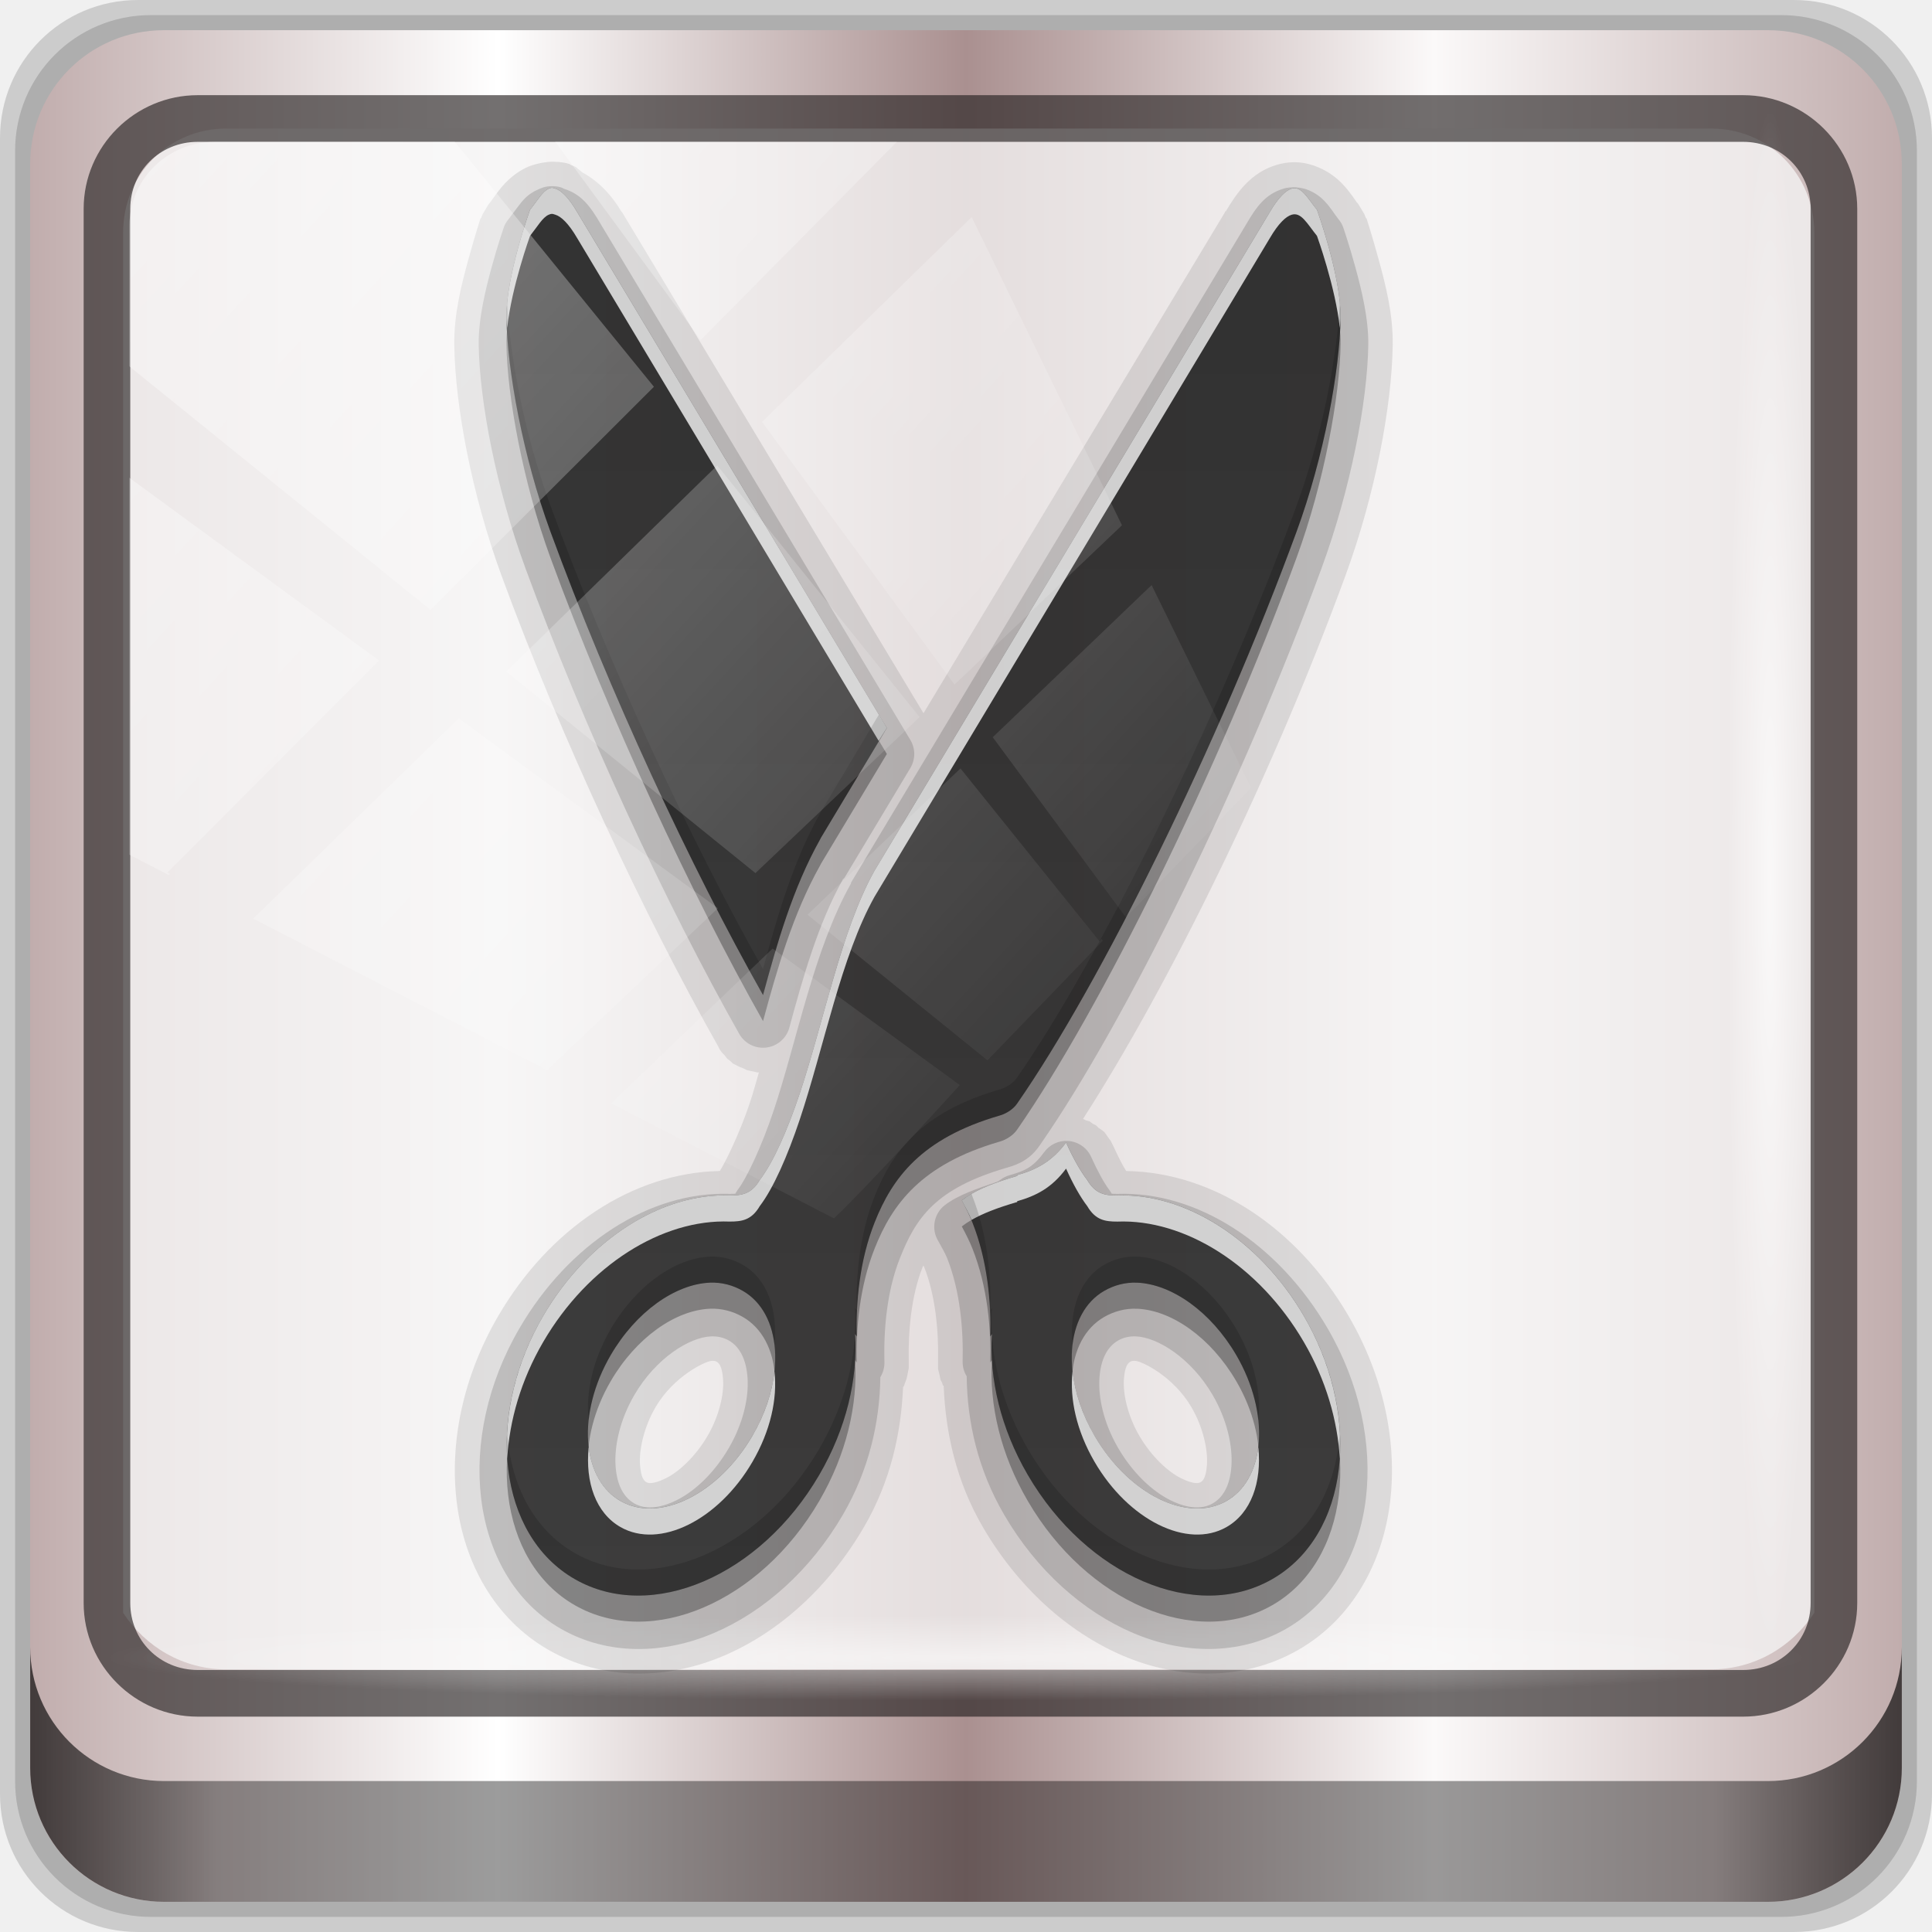
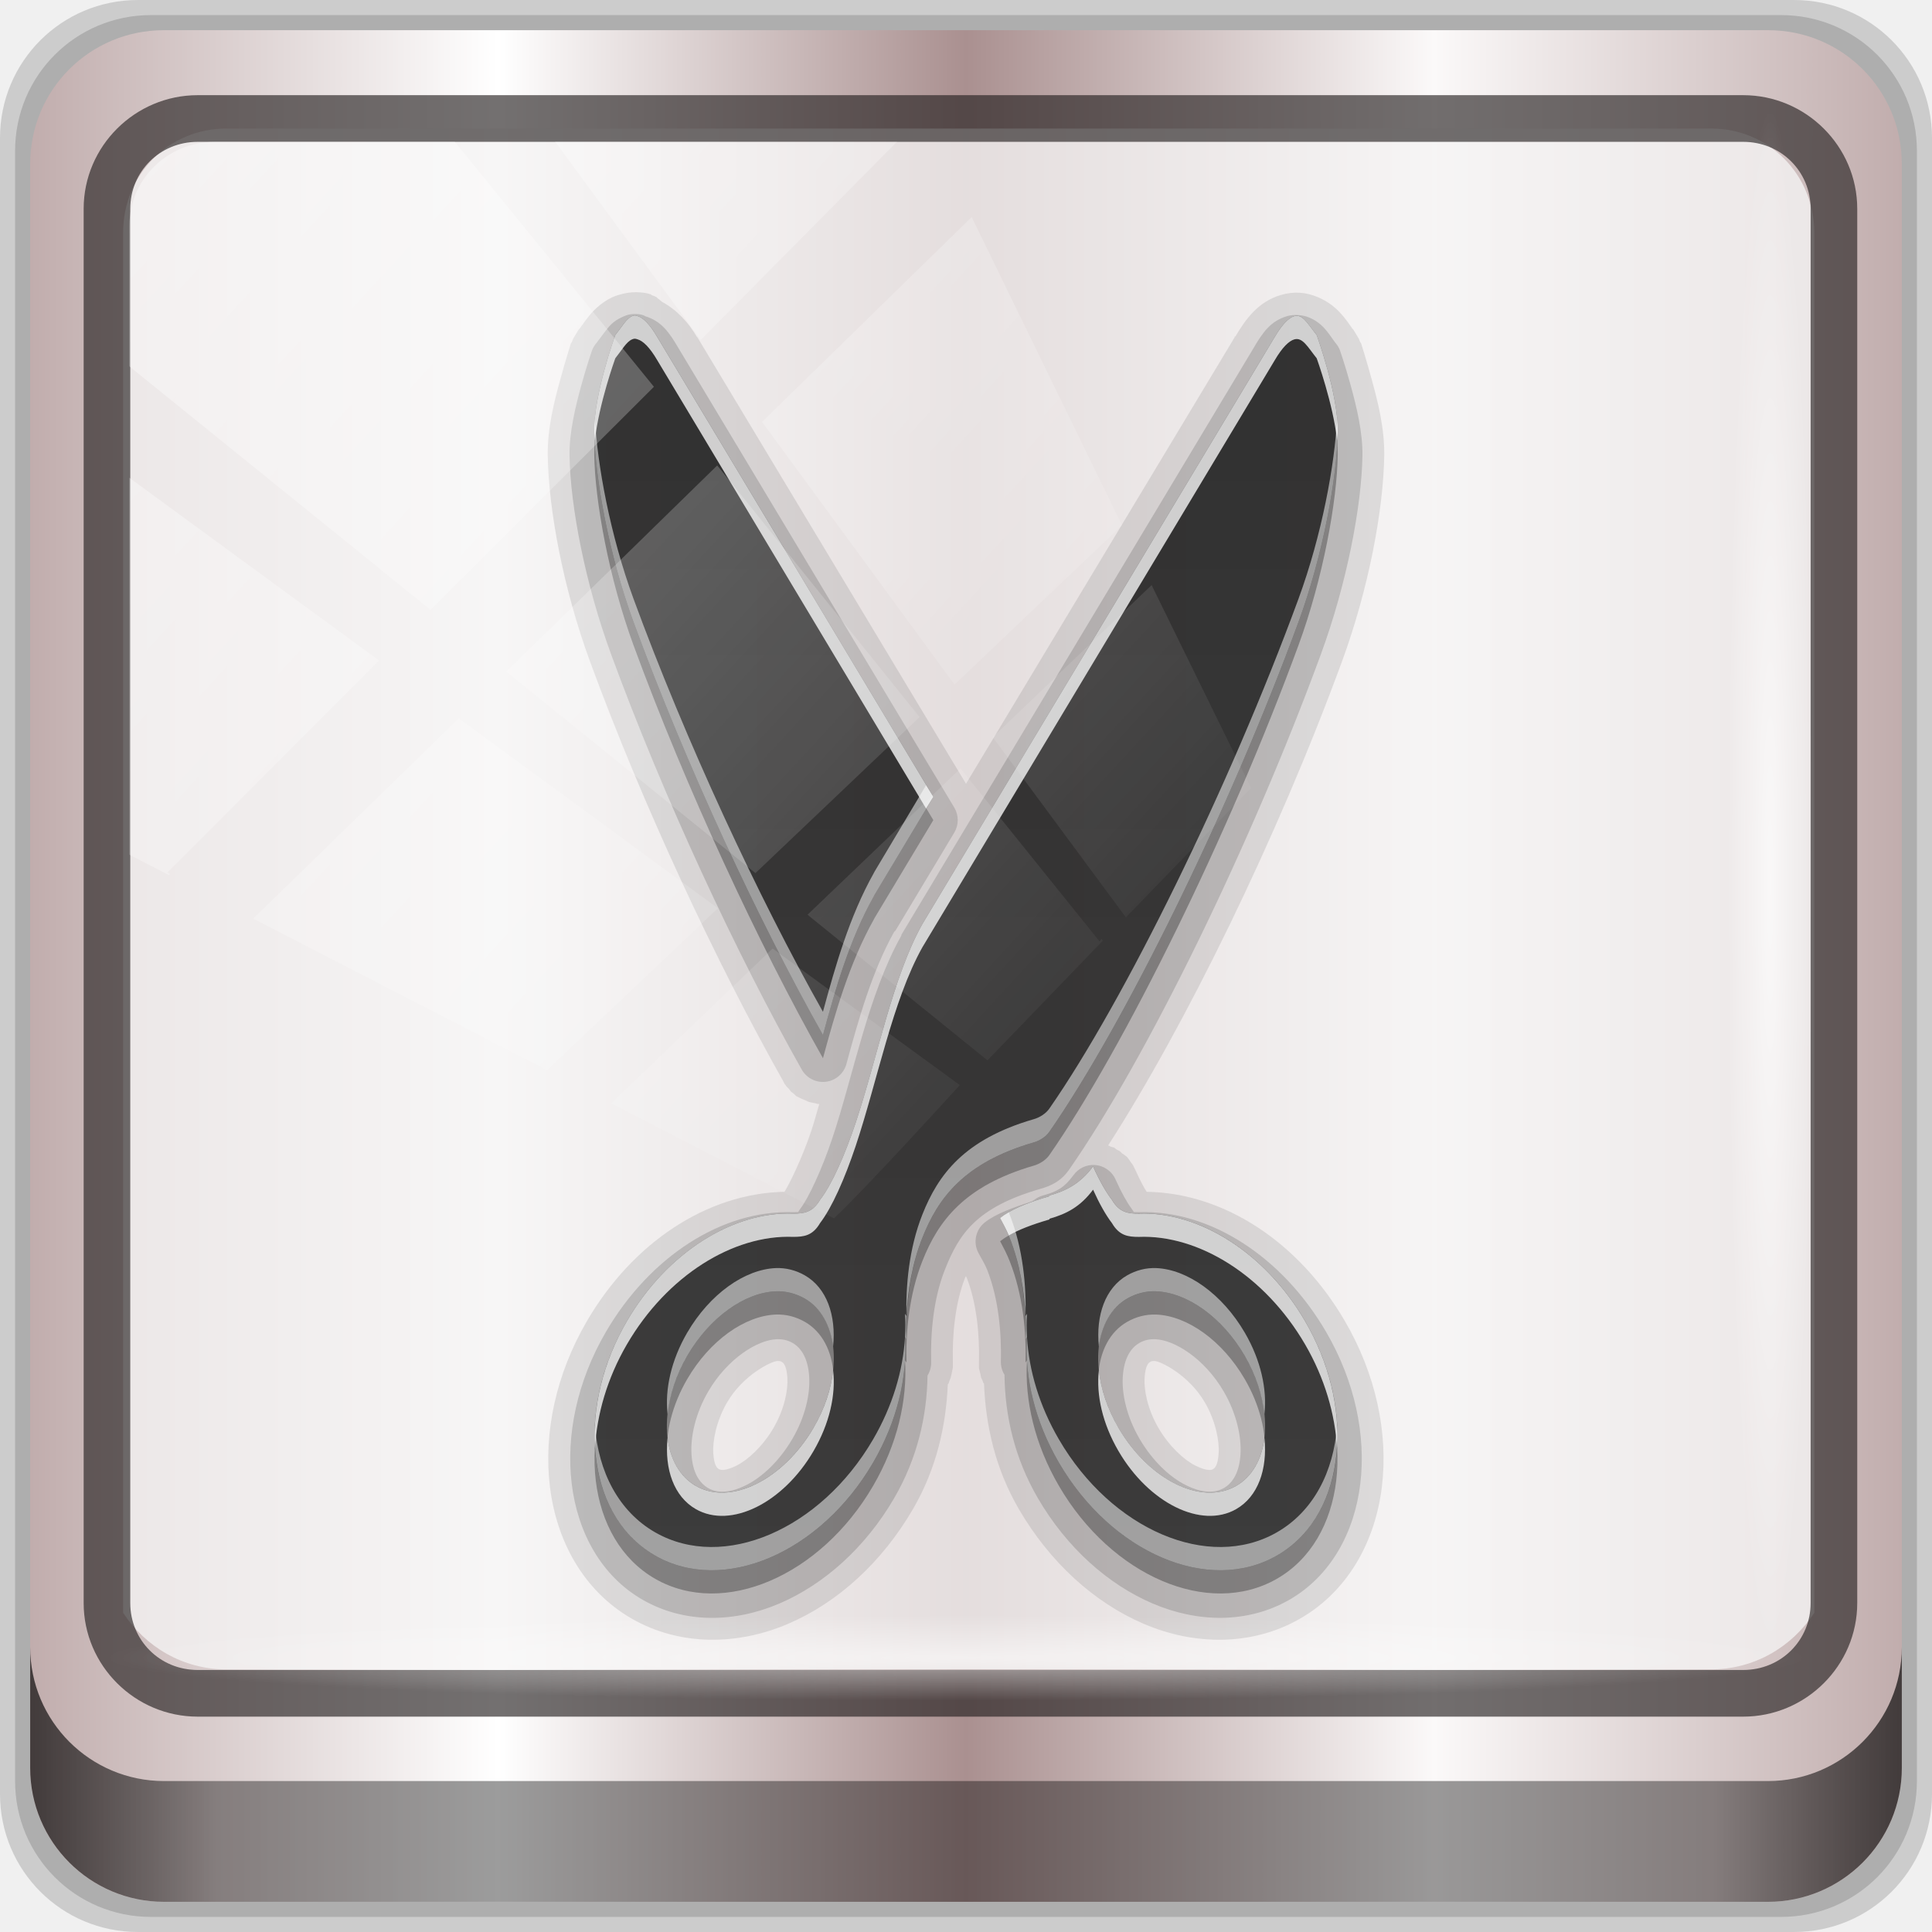
<svg xmlns="http://www.w3.org/2000/svg" xmlns:xlink="http://www.w3.org/1999/xlink" width="96" height="96" viewBox="0 0 96 96" version="1.1" id="svg1072">
  <defs id="defs1066">
    <linearGradient y2="47" x2="90" y1="47" x1="6" gradientTransform="matrix(1.107143,0,0,1.107143,-4.993903,-3.620687)" gradientUnits="userSpaceOnUse" id="linearGradient4071" xlink:href="#linearGradient6139-0" />
    <linearGradient id="linearGradient6139-0">
      <stop style="stop-color:#c1adad;stop-opacity:1;" offset="0" id="stop6141-2" />
      <stop id="stop6151-0" offset="0.25" style="stop-color:#ffffff;stop-opacity:1;" />
      <stop id="stop6147-1" offset="0.5" style="stop-color:#aa9090;stop-opacity:1;" />
      <stop style="stop-color:#fbf9f9;stop-opacity:1;" offset="0.75" id="stop6149-4" />
      <stop style="stop-color:#c1adad;stop-opacity:1;" offset="1" id="stop6143-4" />
    </linearGradient>
    <linearGradient gradientUnits="userSpaceOnUse" y2="88.172" x2="94.5" y1="88.172" x1="1.5" id="linearGradient4129" xlink:href="#linearGradient3832-0-6-1-1" gradientTransform="translate(0.1489535,0.415026)" />
    <linearGradient id="linearGradient3832-0-6-1-1">
      <stop id="stop3834-6-3-7-1" offset="0" style="stop-color:#000000;stop-opacity:1;" />
      <stop style="stop-color:#000000;stop-opacity:0.588;" offset="0.1" id="stop3872-2-4" />
      <stop id="stop3844-6-2-7-6" offset="0.9" style="stop-color:#000000;stop-opacity:0.588;" />
      <stop id="stop3836-5-0-2-9" offset="1" style="stop-color:#000000;stop-opacity:1;" />
    </linearGradient>
    <radialGradient r="43.199" fy="44.893" fx="13.948" cy="44.893" cx="13.948" gradientTransform="matrix(0.9751338,0,0,0.04919072,34.04765,80.58172)" gradientUnits="userSpaceOnUse" id="radialGradient7462" xlink:href="#linearGradient3737" />
    <linearGradient id="linearGradient3737">
      <stop id="stop3739" style="stop-color:#ffffff;stop-opacity:1" offset="0" />
      <stop id="stop3741" style="stop-color:#ffffff;stop-opacity:0" offset="1" />
    </linearGradient>
    <radialGradient r="43.199" fy="44.893" fx="13.948" cy="44.893" cx="13.948" gradientTransform="matrix(0.8883266,0,0,0.04919072,31.95952,-90.31726)" gradientUnits="userSpaceOnUse" id="radialGradient7464" xlink:href="#linearGradient3737" />
    <linearGradient y2="14.514" x2="50.528" y1="-28.642" x1="2.771" gradientUnits="userSpaceOnUse" id="linearGradient4767" xlink:href="#linearGradient3737" />
    <clipPath clipPathUnits="userSpaceOnUse" id="clipPath4156-4-1">
      <path style="opacity:0.6;fill:#ffffff;fill-opacity:1;stroke:none" d="m 27.046,-55.695 -14.214,13.321 h 0.061 l 15.653,21.771 10.231,-10.546 C 38.562,-32.302 27.468,-54.819 27.046,-55.695 Z M 9.647,-39.383 -5.241,-25.321 15.988,-7.806 26.372,-18.383 Z m 31.491,12.951 -9.741,9.714 8.945,12.458 7.781,-7.555 z m -49.84,4.379 -13.754,12.982 26.283,13.846 0.061,-0.062 -0.123,-0.062 L 13.599,-5.401 -8.702,-22.053 Z m 38.015,7.401 -9.803,9.775 11.579,9.559 7.628,-7.401 -8.669,-11.009 z m 20.187,5.674 -7.383,7.216 6.188,8.542 5.82,-6.137 z m -32.195,6.322 -9.557,9.498 13.662,7.185 7.934,-7.678 z m 23.312,2.374 -7.107,6.938 8.363,6.907 5.361,-5.674 -0.061,-0.092 -0.092,0.123 -6.464,-8.203 z m -8.73,8.542 -7.505,7.339 10.354,5.458 c 1.397,-1.321 5.675,-6.123 5.851,-6.322 z" id="path4158-0-8" />
    </clipPath>
    <linearGradient x1="46.07" y1="0.921" x2="46.07" y2="17.478" id="linearGradient3916" xlink:href="#linearGradient3637" gradientUnits="userSpaceOnUse" gradientTransform="matrix(-2.669076,0,0,3.169149,171.9941,18.59292)" />
    <linearGradient id="linearGradient3637">
      <stop id="stop3639" style="stop-color:#131313;stop-opacity:1" offset="0" />
      <stop id="stop3641" style="stop-color:#212121;stop-opacity:1" offset="1" />
    </linearGradient>
  </defs>
  <g id="layer1" transform="translate(0,-1026.52)">
    <g transform="translate(-0.1489564,1026.105)" style="display:inline" id="g2574">
      <path id="path3288" d="M 89.292,0.415 H 7.006 c -3.799,0 -6.857,3.058 -6.857,6.857 V 89.558 c 0,3.799 3.058,6.857 6.857,6.857 H 89.292 c 3.799,0 6.857,-3.058 6.857,-6.857 V 7.272 c 0,-3.799 -3.058,-6.857 -6.857,-6.857 z" style="display:inline;opacity:0.15;fill:#000000;fill-opacity:1;fill-rule:nonzero;stroke:none" />
      <path style="display:inline;opacity:0.15;fill:#000000;fill-opacity:1;fill-rule:nonzero;stroke:none" d="M 88.649,1.165 H 7.649 c -3.739,0 -6.75,3.01 -6.75,6.75 V 88.915 c 0,3.74 3.011,6.75 6.75,6.75 H 88.649 c 3.74,0 6.75,-3.01 6.75,-6.75 V 7.915 c 0,-3.739 -3.01,-6.75 -6.75,-6.75 z" id="path4085" />
      <path id="rect4251-1" d="M 88.006,1.915 H 8.292 c -3.68,0 -6.643,2.963 -6.643,6.643 V 88.272 c 0,3.68 2.963,6.643 6.643,6.643 H 88.006 c 3.68,0 6.643,-2.963 6.643,-6.643 V 8.558 c 0,-3.68 -2.963,-6.643 -6.643,-6.643 z" style="display:inline;fill:url(#linearGradient4071);fill-opacity:1;fill-rule:nonzero;stroke:none" />
      <path id="path3400-6" d="m 11.39,6.802 c -2.856,0 -5.124,2.288 -5.124,5.171 v 21.427 7.239 39.914 c 1.097,1.684 2.969,2.812 5.124,2.812 h 4.099 65.589 4.099 c 2.155,0 4.027,-1.127 5.124,-2.812 V 40.64 33.401 11.973 c 0,-2.883 -2.268,-5.171 -5.124,-5.171 z" style="display:inline;opacity:0.779;fill:#f5f3f3;fill-opacity:1;fill-rule:nonzero;stroke:none;stroke-width:1.03" />
      <path style="color:#000000;font-style:normal;font-variant:normal;font-weight:normal;font-stretch:normal;font-size:medium;line-height:normal;font-family:Sans;-inkscape-font-specification:Sans;text-indent:0;text-align:start;text-decoration:none;text-decoration-line:none;letter-spacing:normal;word-spacing:normal;text-transform:none;writing-mode:lr-tb;direction:ltr;baseline-shift:baseline;text-anchor:start;display:inline;overflow:visible;visibility:visible;fill:#241f1f;fill-opacity:0.633;stroke:none;stroke-width:2.376;marker:none;enable-background:accumulate" d="m 9.974,5.144 c -3.117,0 -5.668,2.54 -5.668,5.646 v 69.278 c 0,3.106 2.551,5.646 5.668,5.646 H 86.766 c 3.117,0 5.668,-2.54 5.668,-5.646 V 10.79 c 0,-3.106 -2.551,-5.646 -5.668,-5.646 z m 0,2.319 H 86.766 c 1.888,0 3.352,1.48 3.352,3.327 v 69.278 c 0,1.846 -1.464,3.327 -3.352,3.327 H 9.974 c -1.888,0 -3.352,-1.48 -3.352,-3.327 V 10.79 c 0,-1.846 1.464,-3.327 3.352,-3.327 z" id="path4989" />
      <path id="path4118" d="m 1.649,82.259 v 6 c 0,3.68 2.976,6.656 6.656,6.656 H 87.993 c 3.68,0 6.656,-2.976 6.656,-6.656 v -6 c 0,3.68 -2.976,6.656 -6.656,6.656 H 8.305 c -3.68,0 -6.656,-2.976 -6.656,-6.656 z" style="display:inline;opacity:0.658;fill:url(#linearGradient4129);fill-opacity:1;fill-rule:nonzero;stroke:none" />
      <rect ry="4.25" rx="0" y="80.665" x="5.524" height="4.25" width="84.25" id="rect4131" style="opacity:0.55;fill:url(#radialGradient7462);fill-opacity:1;stroke:none" />
      <rect transform="rotate(90)" style="opacity:0.669;fill:url(#radialGradient7464);fill-opacity:1;stroke:none" id="rect4141" width="76.75" height="4.25" x="5.975" y="-90.234" rx="0" ry="4.25" />
-       <g transform="matrix(1.295296,0,0,1.295296,-16.13669,-16.15895)" style="display:inline" id="g879">
+       <g transform="matrix(1.15454,0,0,1.15454,-7.26894,-7.001328)" style="display:inline" id="g879">
        <path style="display:inline;opacity:0.1;fill:#000000;fill-opacity:1;stroke:none" id="path3946" d="m 33.812,19 c -0.502,-0.011 -0.99,0.197 -0.969,0.188 -0.624,0.27 -0.998,0.744 -1.125,0.906 -0.161,0.205 -0.268,0.371 -0.344,0.469 -0.006,0.007 -0.026,0.025 -0.031,0.031 -0.031,0.039 -0.061,0.092 -0.062,0.094 -0.002,0.002 -0.092,0.154 -0.094,0.156 -0.002,0.003 -0.092,0.154 -0.094,0.156 -0.001,0.003 -0.061,0.154 -0.062,0.156 A 0.949,0.949 0 0 0 31,21.188 c 0,0 -0.219,0.68 -0.469,1.594 -0.246,0.901 -0.549,2.056 -0.531,3.25 0.035,2.346 0.67,5.729 1.812,8.844 2.292,6.25 5.472,13.03 8.312,18.062 0.001,0.002 0.061,0.123 0.062,0.125 0.001,0.002 0.092,0.123 0.094,0.125 0.002,0.002 0.092,0.092 0.094,0.094 0.002,0.002 0.092,0.123 0.094,0.125 0.002,0.002 0.123,0.092 0.125,0.094 0.002,0.002 0.092,0.092 0.094,0.094 0.002,0.001 0.123,0.061 0.125,0.062 0.002,0.001 0.123,0.061 0.125,0.062 0.002,0.001 0.154,0.062 0.156,0.062 0.002,9.12e-4 0.123,0.062 0.125,0.062 0.002,7.5e-4 0.123,0.031 0.125,0.031 0.002,5.85e-4 0.154,0.031 0.156,0.031 0.002,4.16e-4 0.123,0.031 0.125,0.031 9.52e-4,9.8e-5 0.035,-0.002 0.062,0 -0.109,0.371 -0.229,0.814 -0.344,1.156 -0.403,1.205 -0.962,2.327 -1.156,2.625 -3.357,0.063 -6.552,2.219 -8.5,5.562 -1.336,2.292 -1.872,4.815 -1.594,7.125 0.279,2.318 1.433,4.487 3.531,5.688 2.089,1.195 4.567,1.14 6.719,0.219 2.139,-0.915 4.044,-2.653 5.375,-4.938 1.021,-1.751 1.424,-3.605 1.5,-5.375 3.41e-4,-6.55e-4 0.023,-0.015 0.031,-0.031 0.019,-0.039 0.031,-0.092 0.031,-0.094 9.71e-4,-0.002 0.062,-0.154 0.062,-0.156 8.01e-4,-0.002 0.031,-0.123 0.031,-0.125 6.26e-4,-0.002 0.031,-0.154 0.031,-0.156 4.48e-4,-0.002 0.031,-0.154 0.031,-0.156 2.67e-4,-0.002 -8.5e-5,-0.123 0,-0.125 8.5e-5,-0.003 9.8e-5,-0.154 0,-0.156 -0.027,-1.109 0.095,-2.495 0.531,-3.594 0.01,-0.026 0.021,-0.037 0.031,-0.062 0.005,0.012 0.027,0.053 0.031,0.062 0.436,1.099 0.558,2.485 0.531,3.594 a 0.949,0.949 0 0 0 0,0.031 c -2.6e-5,0.002 -1.39e-4,0.123 0,0.125 1.39e-4,0.002 -3.03e-4,0.154 0,0.156 3.03e-4,0.002 0.031,0.123 0.031,0.125 4.65e-4,0.002 0.031,0.123 0.031,0.125 6.25e-4,0.002 0.03,0.154 0.031,0.156 7.82e-4,0.002 0.062,0.123 0.062,0.125 6.55e-4,0.002 0.013,0.057 0.031,0.094 4.2e-4,0.011 0.031,0.02 0.031,0.031 0.071,1.782 0.473,3.643 1.5,5.406 1.331,2.285 3.236,4.022 5.375,4.938 2.152,0.921 4.63,0.976 6.719,-0.219 2.098,-1.2 3.252,-3.37 3.531,-5.688 0.278,-2.31 -0.258,-4.833 -1.594,-7.125 -1.954,-3.354 -5.163,-5.513 -8.531,-5.562 -0.115,-0.177 -0.274,-0.475 -0.469,-0.906 -9.21e-4,-0.002 -0.061,-0.123 -0.062,-0.125 -0.001,-0.002 -0.061,-0.123 -0.062,-0.125 -0.001,-0.002 -0.092,-0.123 -0.094,-0.125 -0.001,-0.002 -0.061,-0.092 -0.062,-0.094 -0.002,-0.002 -0.092,-0.123 -0.094,-0.125 -0.002,-0.002 -0.123,-0.092 -0.125,-0.094 -0.002,-0.002 -0.092,-0.061 -0.094,-0.062 -0.002,-0.001 -0.092,-0.092 -0.094,-0.094 -0.002,-0.001 -0.123,-0.061 -0.125,-0.062 -0.002,-0.001 -0.123,-0.093 -0.125,-0.094 -0.002,-10e-4 -0.123,-0.03 -0.125,-0.031 -0.002,-8.84e-4 -0.123,-0.062 -0.125,-0.062 C 57.411,50.608 61.382,42.525 64.188,34.875 65.33,31.76 65.965,28.377 66,26.031 66.018,24.837 65.715,23.682 65.469,22.781 65.219,21.867 65,21.188 65,21.188 A 0.949,0.949 0 0 0 64.969,21.156 C 64.968,21.154 64.908,21.003 64.906,21 64.905,20.997 64.814,20.846 64.812,20.844 64.811,20.841 64.72,20.69 64.719,20.688 c -0.001,-0.002 -0.031,-0.054 -0.062,-0.094 -0.004,-0.005 -0.027,-0.026 -0.031,-0.031 -0.087,-0.115 -0.243,-0.382 -0.562,-0.719 -0.206,-0.217 -0.506,-0.453 -0.906,-0.625 -0.509,-0.219 -1.04,-0.27 -1.625,-0.094 -0.977,0.294 -1.516,1.065 -1.938,1.781 -0.003,0.005 -0.028,-0.005 -0.031,0 V 20.938 L 48,40.156 36.438,20.938 c -0.007,-0.012 -0.024,-0.019 -0.031,-0.031 -0.342,-0.581 -0.825,-1.134 -1.5,-1.5 C 34.906,19.406 34.884,19.384 34.875,19.375 34.827,19.35 34.8,19.304 34.75,19.281 34.717,19.256 34.711,19.233 34.688,19.219 34.608,19.17 34.539,19.151 34.469,19.125 34.456,19.12 34.45,19.098 34.438,19.094 34.266,19.033 34.061,19.005 33.812,19 Z m 6.062,46 c 0.099,-0.004 0.146,0.007 0.188,0.031 0.074,0.042 0.213,0.137 0.25,0.688 0.035,0.52 -0.128,1.358 -0.594,2.156 -0.47,0.807 -1.114,1.387 -1.594,1.625 -0.519,0.258 -0.7,0.185 -0.75,0.156 -0.076,-0.043 -0.213,-0.129 -0.25,-0.688 -0.036,-0.53 0.133,-1.396 0.594,-2.188 C 38.414,65.588 39.634,65.01 39.875,65 Z m 16.25,0 c 0.241,0.01 1.461,0.588 2.156,1.781 0.461,0.791 0.629,1.657 0.594,2.188 -0.037,0.558 -0.174,0.644 -0.25,0.688 -0.05,0.029 -0.231,0.101 -0.75,-0.156 -0.48,-0.238 -1.123,-0.818 -1.594,-1.625 -0.465,-0.799 -0.629,-1.637 -0.594,-2.156 0.037,-0.55 0.176,-0.645 0.25,-0.688 C 55.979,65.007 56.026,64.996 56.125,65 Z" />
        <path style="display:inline;opacity:0.15;fill:#000000;fill-opacity:1;stroke:none" id="path3942" d="m 33.781,19.938 c -0.31,-0.007 -0.467,0.084 -0.562,0.125 -0.42,0.181 -0.601,0.435 -0.75,0.625 -0.149,0.19 -0.263,0.36 -0.375,0.5 A 1.048,1.048 0 0 0 31.906,21.5 c 0,0 -0.227,0.649 -0.469,1.531 -0.241,0.882 -0.515,1.988 -0.5,3 0.033,2.173 0.676,5.518 1.781,8.531 2.271,6.194 5.41,12.93 8.219,17.906 A 1.048,1.048 0 0 0 42.844,52.25 c 0.529,-1.95 1.108,-4.007 2.062,-5.719 A 1.048,1.048 0 0 0 44.938,46.5 1.048,1.048 0 0 0 44.969,46.469 L 47.5,42.25 a 1.048,1.048 0 0 0 0,-1.062 L 35.625,21.406 c -0.402,-0.69 -0.742,-1.165 -1.438,-1.375 0.024,0.007 -0.096,-0.087 -0.406,-0.094 z m 28.031,0.094 c -0.696,0.21 -1.036,0.685 -1.438,1.375 l -15.156,25.25 a 1.048,1.048 0 0 0 0,0.031 c -1.431,2.548 -2.069,6.027 -2.969,8.719 -0.449,1.342 -1.025,2.576 -1.375,3.031 a 1.048,1.048 0 0 0 -0.062,0.094 c -0.076,0.13 -0.057,0.073 -0.031,0.062 0.022,-0.009 -0.053,-0.004 -0.188,0 -0.022,7.19e-4 -0.003,0 -0.031,0 -3.067,-0.105 -6.176,1.92 -8.062,5.156 -1.238,2.125 -1.72,4.447 -1.469,6.531 0.251,2.084 1.265,3.972 3.062,5 1.794,1.026 3.947,0.982 5.875,0.156 1.928,-0.825 3.701,-2.41 4.938,-4.531 1.002,-1.72 1.414,-3.541 1.438,-5.281 A 1.048,1.048 0 0 0 46.5,65.031 c -0.029,-1.187 0.082,-2.68 0.594,-3.969 0.608,-1.531 1.347,-2.67 4.094,-3.469 0.498,-0.135 0.936,-0.357 1.281,-0.875 3.317,-4.773 7.798,-13.935 10.812,-22.156 1.105,-3.013 1.748,-6.358 1.781,-8.531 0.015,-1.012 -0.259,-2.118 -0.5,-3 C 64.321,22.149 64.094,21.5 64.094,21.5 a 1.048,1.048 0 0 0 -0.188,-0.312 C 63.751,20.993 63.633,20.771 63.375,20.5 63.246,20.364 63.055,20.212 62.781,20.094 62.507,19.976 62.118,19.939 61.812,20.031 Z M 53.531,56.562 A 1.048,1.048 0 0 0 52.625,57 c -0.411,0.555 -0.706,0.703 -1.312,0.875 a 1.048,1.048 0 0 0 -0.375,0.188 1.048,1.048 0 0 0 -0.094,0.062 c -0.803,0.268 -1.546,0.527 -2.031,0.906 a 1.048,1.048 0 0 0 -0.281,1.312 c 0.142,0.266 0.287,0.497 0.375,0.719 0.511,1.289 0.623,2.781 0.594,3.969 a 1.048,1.048 0 0 0 0.156,0.562 c 0.018,1.749 0.429,3.582 1.438,5.312 1.236,2.121 3.009,3.706 4.938,4.531 1.928,0.825 4.081,0.87 5.875,-0.156 1.797,-1.028 2.812,-2.916 3.062,-5 C 65.22,68.197 64.738,65.875 63.5,63.75 c -1.886,-3.237 -4.996,-5.261 -8.062,-5.156 -0.028,0 -0.009,7.19e-4 -0.031,0 -0.134,-0.004 -0.209,-0.009 -0.188,0 0.025,0.011 0.045,0.067 -0.031,-0.062 A 1.048,1.048 0 0 0 55.125,58.438 c -0.187,-0.243 -0.44,-0.7 -0.688,-1.25 a 1.048,1.048 0 0 0 -0.906,-0.625 z m -13.688,7.5 c 0.235,-0.01 0.47,0.032 0.688,0.156 0.392,0.224 0.668,0.683 0.719,1.438 0.051,0.754 -0.164,1.736 -0.719,2.688 -0.555,0.953 -1.304,1.655 -2,2 -0.696,0.345 -1.24,0.345 -1.625,0.125 -0.387,-0.222 -0.668,-0.674 -0.719,-1.438 -0.051,-0.764 0.165,-1.769 0.719,-2.719 0.834,-1.431 2.126,-2.217 2.938,-2.25 z m 16.312,0 c 0.811,0.033 2.104,0.819 2.938,2.25 0.553,0.95 0.77,1.955 0.719,2.719 -0.051,0.764 -0.331,1.216 -0.719,1.438 -0.385,0.22 -0.929,0.22 -1.625,-0.125 -0.696,-0.345 -1.445,-1.047 -2,-2 -0.555,-0.952 -0.77,-1.933 -0.719,-2.688 0.051,-0.754 0.327,-1.213 0.719,-1.438 0.218,-0.125 0.452,-0.166 0.688,-0.156 z" />
        <path style="display:inline;opacity:0.3;fill:#000000;fill-opacity:1;stroke:none" id="path3936" d="m 33.75,21 c -0.041,-8.97e-4 -0.085,0.014 -0.125,0.031 -0.24,0.104 -0.431,0.452 -0.719,0.812 0,0 -0.93,2.554 -0.906,4.156 0.03,1.98 0.628,5.298 1.688,8.188 2.248,6.131 5.382,12.868 8.156,17.781 C 42.378,49.997 42.984,47.866 44.031,46 A 2.412,2.412 0 0 1 44.062,45.938 L 46.594,41.719 34.719,21.938 C 34.378,21.353 34.093,21.097 33.875,21.031 33.83,21.018 33.791,21.001 33.75,21 Z m 28.375,0.031 c -0.218,0.066 -0.503,0.321 -0.844,0.906 L 46.125,47.188 c -1.283,2.286 -1.939,5.763 -2.875,8.562 -0.468,1.4 -1.019,2.646 -1.531,3.312 -0.319,0.545 -0.694,0.594 -1.156,0.594 -2.57,-0.1 -5.426,1.656 -7.156,4.625 -2.261,3.879 -1.718,8.414 1.219,10.094 2.937,1.68 7.114,-0.121 9.375,-4 1.041,-1.786 1.484,-3.692 1.375,-5.406 l 0.062,0.094 c -0.031,-1.28 0.1,-2.894 0.688,-4.375 0.674,-1.699 1.786,-3.223 4.781,-4.094 0.258,-0.07 0.538,-0.245 0.688,-0.469 C 54.803,51.508 59.328,42.326 62.312,34.188 63.372,31.298 63.97,27.98 64,26 64.024,24.398 63.094,21.844 63.094,21.844 62.71,21.363 62.488,20.922 62.125,21.031 Z M 53.469,57.625 c -0.548,0.739 -1.152,1.045 -1.875,1.25 v 0.031 c -1.055,0.307 -1.687,0.595 -2.125,0.938 0.147,0.275 0.292,0.556 0.406,0.844 0.588,1.481 0.719,3.095 0.688,4.375 l 0.062,-0.094 c -0.109,1.715 0.334,3.621 1.375,5.406 2.261,3.879 6.438,5.68 9.375,4 2.937,-1.68 3.479,-6.214 1.219,-10.094 -1.73,-2.969 -4.586,-4.725 -7.156,-4.625 -0.462,0 -0.837,-0.048 -1.156,-0.594 -0.265,-0.345 -0.543,-0.838 -0.812,-1.438 z M 39.812,63 c 0.444,-0.018 0.874,0.097 1.25,0.312 1.506,0.861 1.674,3.334 0.375,5.562 -1.299,2.229 -3.557,3.361 -5.062,2.5 C 34.869,70.514 34.701,68.01 36,65.781 36.974,64.11 38.481,63.054 39.812,63 Z m 16.375,0 c 1.332,0.054 2.838,1.11 3.812,2.781 1.299,2.229 1.131,4.732 -0.375,5.594 -1.506,0.861 -3.764,-0.271 -5.062,-2.5 -1.299,-2.229 -1.131,-4.701 0.375,-5.562 0.376,-0.215 0.806,-0.331 1.25,-0.312 z" />
        <path style="display:inline;opacity:0.716;fill:url(#linearGradient3916);fill-opacity:1;stroke:none" id="path3113" d="m 33.75,20 c -0.041,-8.97e-4 -0.085,0.014 -0.125,0.031 -0.24,0.104 -0.431,0.452 -0.719,0.812 0,0 -0.93,2.554 -0.906,4.156 0.03,1.98 0.628,5.298 1.688,8.188 2.248,6.131 5.382,12.868 8.156,17.781 C 42.378,48.997 42.984,46.866 44.031,45 A 2.412,2.412 0 0 1 44.062,44.938 L 46.594,40.719 34.719,20.938 C 34.378,20.353 34.093,20.097 33.875,20.031 33.83,20.018 33.791,20.001 33.75,20 Z m 28.375,0.031 c -0.218,0.066 -0.503,0.321 -0.844,0.906 L 46.125,46.188 c -1.283,2.286 -1.939,5.763 -2.875,8.562 -0.468,1.4 -1.019,2.646 -1.531,3.312 -0.319,0.545 -0.694,0.594 -1.156,0.594 -2.57,-0.1 -5.426,1.656 -7.156,4.625 -2.261,3.879 -1.718,8.414 1.219,10.094 2.937,1.68 7.114,-0.121 9.375,-4 1.041,-1.786 1.484,-3.692 1.375,-5.406 l 0.062,0.094 c -0.031,-1.28 0.1,-2.894 0.688,-4.375 0.674,-1.699 1.786,-3.223 4.781,-4.094 0.258,-0.07 0.538,-0.245 0.688,-0.469 C 54.803,50.508 59.328,41.326 62.312,33.188 63.372,30.298 63.97,26.98 64,25 64.024,23.398 63.094,20.844 63.094,20.844 62.71,20.363 62.488,19.922 62.125,20.031 Z M 53.469,56.625 c -0.548,0.739 -1.152,1.045 -1.875,1.25 v 0.031 c -1.055,0.307 -1.687,0.595 -2.125,0.938 0.147,0.275 0.292,0.556 0.406,0.844 0.588,1.481 0.719,3.095 0.688,4.375 l 0.062,-0.094 c -0.109,1.715 0.334,3.621 1.375,5.406 2.261,3.879 6.438,5.68 9.375,4 2.937,-1.68 3.479,-6.214 1.219,-10.094 -1.73,-2.969 -4.586,-4.725 -7.156,-4.625 -0.462,0 -0.837,-0.048 -1.156,-0.594 -0.265,-0.345 -0.543,-0.838 -0.812,-1.438 z M 39.812,62 c 0.444,-0.018 0.874,0.097 1.25,0.312 1.506,0.861 1.674,3.334 0.375,5.562 -1.299,2.229 -3.557,3.361 -5.062,2.5 C 34.869,69.514 34.701,67.01 36,64.781 36.974,63.11 38.481,62.054 39.812,62 Z m 16.375,0 c 1.332,0.054 2.838,1.11 3.812,2.781 1.299,2.229 1.131,4.732 -0.375,5.594 -1.506,0.861 -3.764,-0.271 -5.062,-2.5 -1.299,-2.229 -1.131,-4.701 0.375,-5.562 0.376,-0.215 0.806,-0.331 1.25,-0.312 z" />
        <path style="display:inline;opacity:0.75;fill:#ffffff;fill-opacity:1;stroke:none" id="path3918" d="m 33.75,20 c -0.041,-8.97e-4 -0.085,0.014 -0.125,0.031 -0.24,0.104 -0.431,0.452 -0.719,0.812 0,0 -0.93,2.554 -0.906,4.156 0.002,0.108 0.026,0.259 0.031,0.375 0.162,-1.562 0.875,-3.531 0.875,-3.531 0.288,-0.361 0.479,-0.709 0.719,-0.812 C 33.665,21.014 33.709,20.999 33.75,21 c 0.041,8.97e-4 0.08,0.018 0.125,0.031 0.218,0.066 0.503,0.321 0.844,0.906 l 11.562,19.281 0.312,-0.5 -11.875,-19.781 C 34.378,20.353 34.093,20.097 33.875,20.031 33.83,20.018 33.791,20.001 33.75,20 Z m 28.375,0.031 c -0.218,0.066 -0.503,0.321 -0.844,0.906 L 46.125,46.188 c -1.283,2.286 -1.939,5.763 -2.875,8.562 -0.468,1.4 -1.019,2.646 -1.531,3.312 -0.319,0.545 -0.694,0.594 -1.156,0.594 -2.57,-0.1 -5.426,1.656 -7.156,4.625 -1.047,1.797 -1.49,3.74 -1.375,5.469 0.081,-1.454 0.527,-3.014 1.375,-4.469 1.73,-2.969 4.586,-4.725 7.156,-4.625 0.462,0 0.837,-0.048 1.156,-0.594 0.512,-0.667 1.063,-1.913 1.531,-3.312 0.936,-2.8 1.592,-6.277 2.875,-8.562 l 15.156,-25.25 c 0.341,-0.585 0.626,-0.841 0.844,-0.906 0.363,-0.109 0.585,0.332 0.969,0.812 0,0 0.713,1.969 0.875,3.531 C 63.974,25.259 63.998,25.108 64,25 64.024,23.398 63.094,20.844 63.094,20.844 62.71,20.363 62.488,19.922 62.125,20.031 Z M 53.469,56.625 c -0.548,0.739 -1.152,1.045 -1.875,1.25 v 0.031 c -1.055,0.307 -1.687,0.595 -2.125,0.938 0.131,0.246 0.267,0.494 0.375,0.75 0.412,-0.24 0.959,-0.457 1.75,-0.688 V 58.875 c 0.723,-0.205 1.327,-0.511 1.875,-1.25 0.27,0.6 0.548,1.093 0.812,1.438 0.319,0.545 0.694,0.594 1.156,0.594 2.57,-0.1 5.426,1.656 7.156,4.625 0.848,1.455 1.294,3.015 1.375,4.469 0.115,-1.729 -0.328,-3.672 -1.375,-5.469 -1.73,-2.969 -4.586,-4.725 -7.156,-4.625 -0.462,0 -0.837,-0.048 -1.156,-0.594 -0.265,-0.345 -0.543,-0.838 -0.812,-1.438 z m -11.188,8.781 c -0.085,0.798 -0.363,1.643 -0.844,2.469 -1.299,2.229 -3.557,3.361 -5.062,2.5 -0.696,-0.398 -1.107,-1.152 -1.219,-2.062 -0.136,1.353 0.278,2.524 1.219,3.062 1.506,0.861 3.764,-0.271 5.062,-2.5 0.692,-1.187 0.965,-2.424 0.844,-3.469 z m 11.438,0 c -0.121,1.045 0.152,2.282 0.844,3.469 1.299,2.229 3.557,3.361 5.062,2.5 0.941,-0.538 1.354,-1.709 1.219,-3.062 -0.112,0.91 -0.523,1.664 -1.219,2.062 -1.506,0.861 -3.764,-0.271 -5.062,-2.5 -0.481,-0.825 -0.759,-1.671 -0.844,-2.469 z" />
-         <path style="display:inline;opacity:0.15;fill:#000000;fill-opacity:1;stroke:none" id="path3927" d="M 32.031,24.406 C 32.01,24.617 31.997,24.81 32,25 c 0.03,1.98 0.628,5.298 1.688,8.188 2.248,6.131 5.382,12.868 8.156,17.781 0.534,-1.972 1.14,-4.103 2.188,-5.969 a 2.412,2.412 0 0 1 0.031,-0.062 l 2.531,-4.219 -0.312,-0.5 -2.219,3.719 A 2.412,2.412 0 0 0 44.031,44 c -1.048,1.866 -1.653,3.997 -2.188,5.969 C 39.07,45.055 35.936,38.318 33.688,32.188 32.691,29.469 32.122,26.412 32.031,24.406 Z m 31.938,0 c -0.091,2.006 -0.659,5.062 -1.656,7.781 -2.985,8.139 -7.51,17.32 -10.719,21.938 -0.149,0.224 -0.43,0.399 -0.688,0.469 -2.995,0.871 -4.107,2.395 -4.781,4.094 -0.588,1.481 -0.719,3.095 -0.688,4.375 0.051,-1.063 0.247,-2.264 0.688,-3.375 0.674,-1.699 1.786,-3.223 4.781,-4.094 0.258,-0.07 0.538,-0.245 0.688,-0.469 C 54.803,50.508 59.328,41.326 62.312,33.188 63.372,30.298 63.97,26.98 64,25 64.003,24.81 63.99,24.617 63.969,24.406 Z M 45.438,63.062 45.375,62.969 c 0.021,0.326 0.02,0.662 0,1 l 0.062,0.094 c -0.008,-0.32 -0.017,-0.646 0,-1 z M 45.375,63.969 C 45.292,65.407 44.843,66.929 44,68.375 c -2.261,3.879 -6.438,5.68 -9.375,4 -1.568,-0.897 -2.453,-2.603 -2.594,-4.594 -0.125,2.41 0.766,4.548 2.594,5.594 2.937,1.68 7.114,-0.121 9.375,-4 1.041,-1.786 1.484,-3.692 1.375,-5.406 z m 4.469,-5.375 c -0.137,0.08 -0.266,0.164 -0.375,0.25 0.147,0.275 0.292,0.556 0.406,0.844 0.441,1.111 0.636,2.312 0.688,3.375 0.031,-1.28 -0.1,-2.894 -0.688,-4.375 -0.012,-0.03 -0.019,-0.064 -0.031,-0.094 z m 0.719,4.469 c 0.017,0.354 0.008,0.68 0,1 l 0.062,-0.094 c -0.02,-0.338 -0.021,-0.674 0,-1 z m 0.062,0.906 c -0.109,1.715 0.334,3.621 1.375,5.406 2.261,3.879 6.438,5.68 9.375,4 1.827,-1.045 2.719,-3.183 2.594,-5.594 -0.14,1.991 -1.025,3.697 -2.594,4.594 -2.937,1.68 -7.114,-0.121 -9.375,-4 -0.843,-1.446 -1.292,-2.968 -1.375,-4.406 z M 39.812,61 c -1.332,0.054 -2.838,1.11 -3.812,2.781 -0.692,1.187 -0.965,2.447 -0.844,3.5 0.085,-0.804 0.363,-1.674 0.844,-2.5 0.974,-1.671 2.481,-2.727 3.812,-2.781 0.444,-0.018 0.874,0.097 1.25,0.312 0.696,0.398 1.107,1.159 1.219,2.062 C 42.417,63.031 42.004,61.851 41.062,61.312 40.686,61.097 40.256,60.982 39.812,61 Z m 16.375,0 c -0.444,-0.018 -0.874,0.097 -1.25,0.312 -0.941,0.538 -1.354,1.718 -1.219,3.062 0.112,-0.903 0.523,-1.664 1.219,-2.062 0.376,-0.215 0.806,-0.331 1.25,-0.312 1.332,0.054 2.838,1.11 3.812,2.781 0.481,0.826 0.759,1.696 0.844,2.5 C 60.965,66.228 60.692,64.968 60,63.781 59.026,62.11 57.519,61.054 56.188,61 Z" />
+         <path style="display:inline;opacity:0.518;fill:#ffffff;fill-opacity:1;stroke:none" id="path3927" d="M 32.031,24.406 C 32.01,24.617 31.997,24.81 32,25 c 0.03,1.98 0.628,5.298 1.688,8.188 2.248,6.131 5.382,12.868 8.156,17.781 0.534,-1.972 1.14,-4.103 2.188,-5.969 a 2.412,2.412 0 0 1 0.031,-0.062 l 2.531,-4.219 -0.312,-0.5 -2.219,3.719 A 2.412,2.412 0 0 0 44.031,44 c -1.048,1.866 -1.653,3.997 -2.188,5.969 C 39.07,45.055 35.936,38.318 33.688,32.188 32.691,29.469 32.122,26.412 32.031,24.406 Z m 31.938,0 c -0.091,2.006 -0.659,5.062 -1.656,7.781 -2.985,8.139 -7.51,17.32 -10.719,21.938 -0.149,0.224 -0.43,0.399 -0.688,0.469 -2.995,0.871 -4.107,2.395 -4.781,4.094 -0.588,1.481 -0.719,3.095 -0.688,4.375 0.051,-1.063 0.247,-2.264 0.688,-3.375 0.674,-1.699 1.786,-3.223 4.781,-4.094 0.258,-0.07 0.538,-0.245 0.688,-0.469 C 54.803,50.508 59.328,41.326 62.312,33.188 63.372,30.298 63.97,26.98 64,25 64.003,24.81 63.99,24.617 63.969,24.406 Z M 45.438,63.062 45.375,62.969 c 0.021,0.326 0.02,0.662 0,1 l 0.062,0.094 c -0.008,-0.32 -0.017,-0.646 0,-1 z M 45.375,63.969 C 45.292,65.407 44.843,66.929 44,68.375 c -2.261,3.879 -6.438,5.68 -9.375,4 -1.568,-0.897 -2.453,-2.603 -2.594,-4.594 -0.125,2.41 0.766,4.548 2.594,5.594 2.937,1.68 7.114,-0.121 9.375,-4 1.041,-1.786 1.484,-3.692 1.375,-5.406 z m 4.469,-5.375 c -0.137,0.08 -0.266,0.164 -0.375,0.25 0.147,0.275 0.292,0.556 0.406,0.844 0.441,1.111 0.636,2.312 0.688,3.375 0.031,-1.28 -0.1,-2.894 -0.688,-4.375 -0.012,-0.03 -0.019,-0.064 -0.031,-0.094 z m 0.719,4.469 c 0.017,0.354 0.008,0.68 0,1 l 0.062,-0.094 c -0.02,-0.338 -0.021,-0.674 0,-1 z m 0.062,0.906 c -0.109,1.715 0.334,3.621 1.375,5.406 2.261,3.879 6.438,5.68 9.375,4 1.827,-1.045 2.719,-3.183 2.594,-5.594 -0.14,1.991 -1.025,3.697 -2.594,4.594 -2.937,1.68 -7.114,-0.121 -9.375,-4 -0.843,-1.446 -1.292,-2.968 -1.375,-4.406 z M 39.812,61 c -1.332,0.054 -2.838,1.11 -3.812,2.781 -0.692,1.187 -0.965,2.447 -0.844,3.5 0.085,-0.804 0.363,-1.674 0.844,-2.5 0.974,-1.671 2.481,-2.727 3.812,-2.781 0.444,-0.018 0.874,0.097 1.25,0.312 0.696,0.398 1.107,1.159 1.219,2.062 C 42.417,63.031 42.004,61.851 41.062,61.312 40.686,61.097 40.256,60.982 39.812,61 Z m 16.375,0 c -0.444,-0.018 -0.874,0.097 -1.25,0.312 -0.941,0.538 -1.354,1.718 -1.219,3.062 0.112,-0.903 0.523,-1.664 1.219,-2.062 0.376,-0.215 0.806,-0.331 1.25,-0.312 1.332,0.054 2.838,1.11 3.812,2.781 0.481,0.826 0.759,1.696 0.844,2.5 C 60.965,66.228 60.692,64.968 60,63.781 59.026,62.11 57.519,61.054 56.188,61 Z" />
      </g>
      <rect clip-path="url(#clipPath4156-4-1)" ry="3.957" rx="3.957" y="-30" x="2" height="69.024" width="75.966" id="rect4146" style="opacity:0.388;fill:url(#linearGradient4767);fill-opacity:1;stroke:none" transform="matrix(1.069245,0,0,1.047683,4.44418,38.89401)" />
    </g>
    <g id="layer6" style="display:inline" transform="translate(-62.49853,1026.521)" />
  </g>
</svg>
